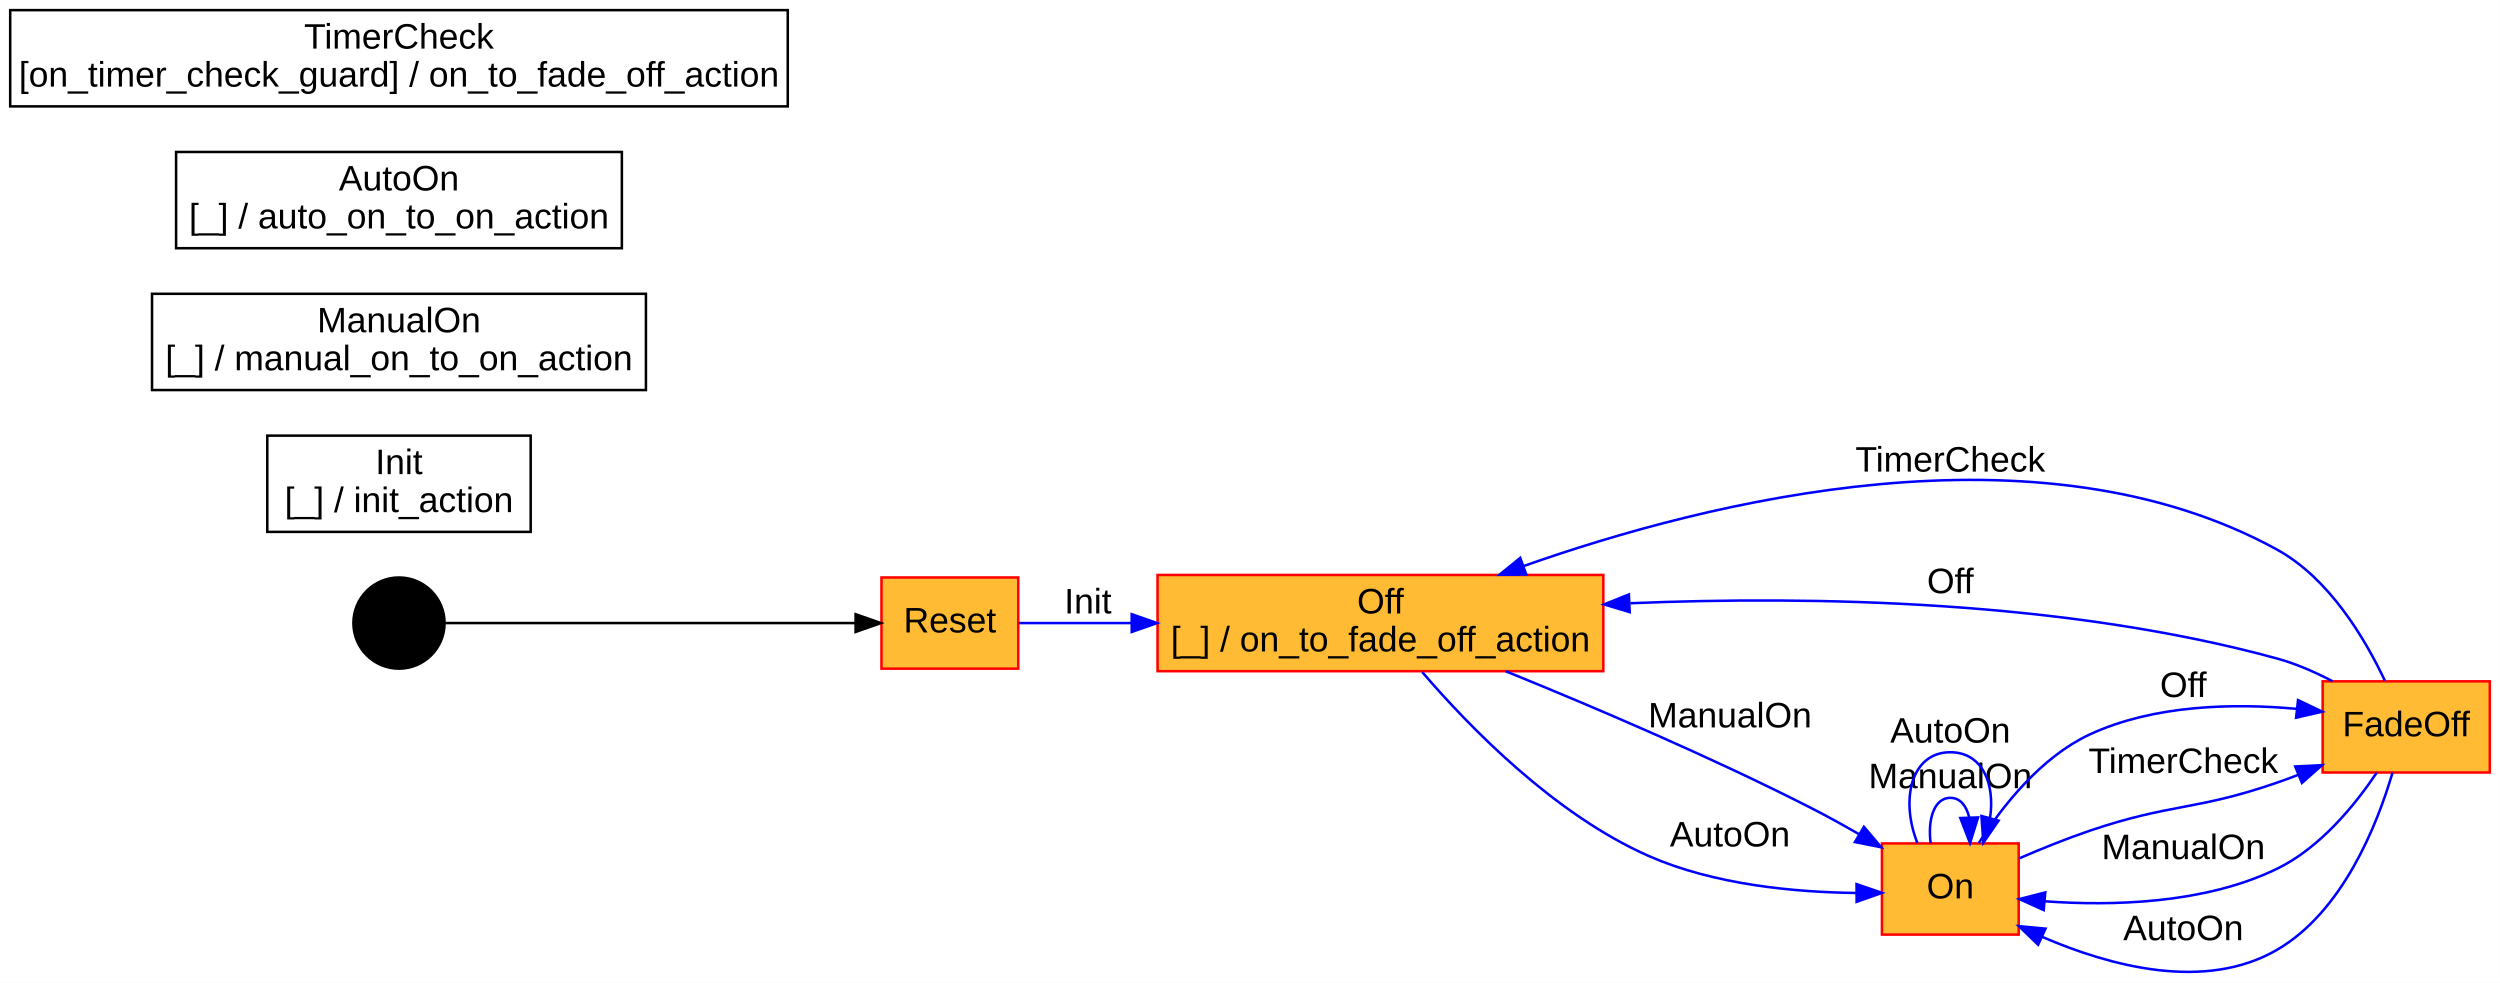
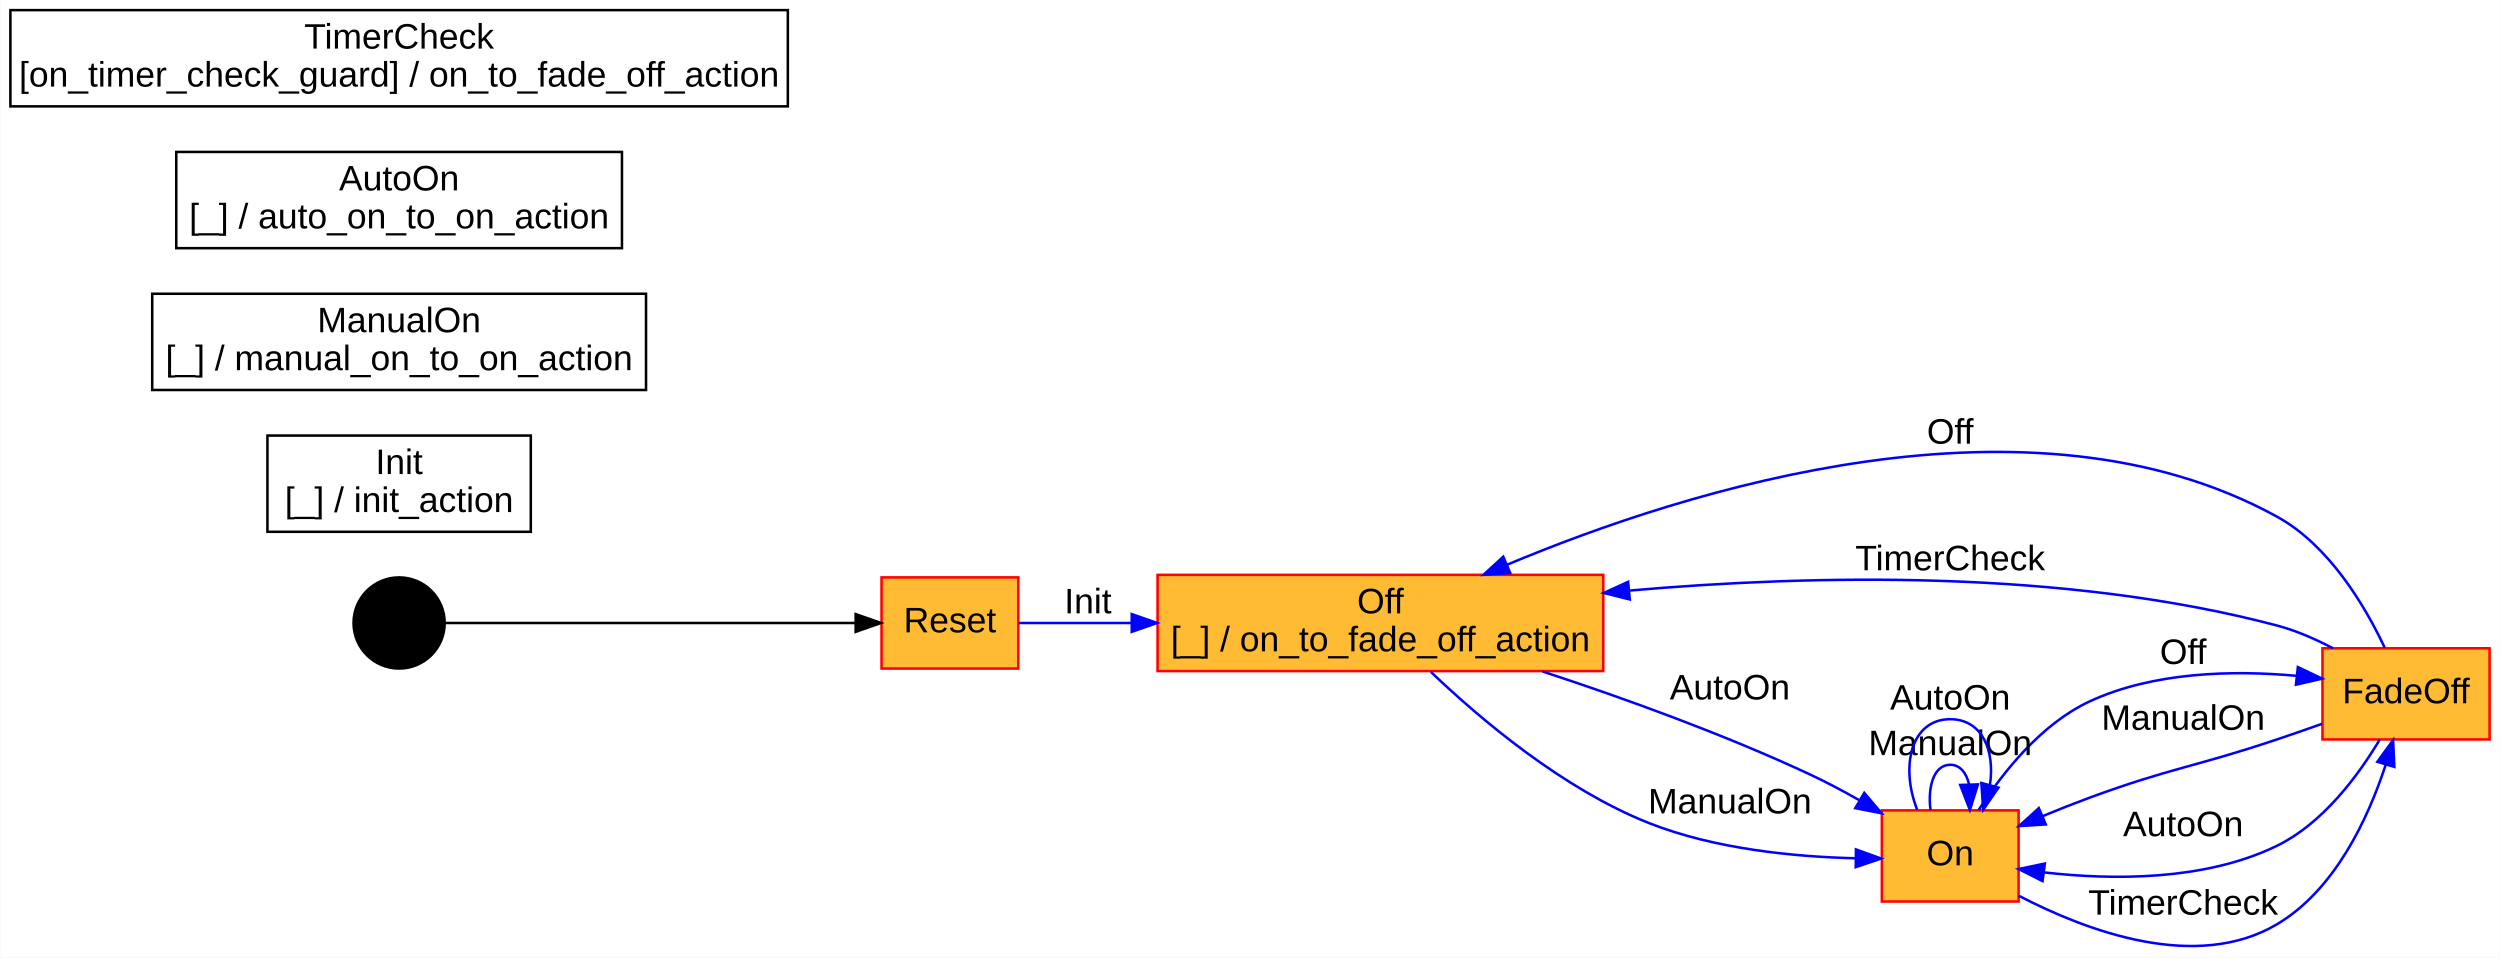
- <svg xmlns="http://www.w3.org/2000/svg" width="987pt" height="388pt" viewBox="0.00 0.00 987.00 388.02">
-   <g id="graph0" class="graph" transform="scale(1 1) rotate(0) translate(4 384.02)">
-     <polygon fill="white" stroke="transparent" points="-4,4 -4,-384.02 983,-384.02 983,4 -4,4" />
+ <svg xmlns="http://www.w3.org/2000/svg" width="987pt" height="378pt" viewBox="0.00 0.00 987.00 378.08">
+   <g id="graph0" class="graph" transform="scale(1 1) rotate(0) translate(4 374.08)">
+     <polygon fill="white" stroke="transparent" points="-4,4 -4,-374.08 983,-374.08 983,4 -4,4" />
    <g id="node1" class="node">
-       <ellipse fill="black" stroke="black" cx="153.5" cy="-138.02" rx="18" ry="18" />
-       <text text-anchor="middle" x="153.5" y="-134.32" font-family="Arial" font-size="14.00">s</text>
+       <ellipse fill="black" stroke="black" cx="153.5" cy="-128.08" rx="18" ry="18" />
+       <text text-anchor="middle" x="153.5" y="-124.38" font-family="Arial" font-size="14.00">s</text>
    </g>
    <g id="node2" class="node">
-       <polygon fill="#ffbb33" stroke="red" points="398,-156.02 344,-156.02 344,-120.02 398,-120.02 398,-156.02" />
-       <text text-anchor="middle" x="371" y="-134.32" font-family="Arial" font-size="14.00">Reset</text>
+       <polygon fill="#ffbb33" stroke="red" points="398,-146.08 344,-146.08 344,-110.08 398,-110.08 398,-146.08" />
+       <text text-anchor="middle" x="371" y="-124.38" font-family="Arial" font-size="14.00">Reset</text>
    </g>
    <g id="edge1" class="edge">
-       <path fill="none" stroke="black" d="M171.77,-138.02C206.78,-138.02 286.75,-138.02 333.72,-138.02" />
-       <polygon fill="black" stroke="black" points="333.78,-141.52 343.78,-138.02 333.78,-134.52 333.78,-141.52" />
+       <path fill="none" stroke="black" d="M171.77,-128.08C206.78,-128.08 286.75,-128.08 333.72,-128.08" />
+       <polygon fill="black" stroke="black" points="333.78,-131.58 343.78,-128.08 333.78,-124.58 333.78,-131.58" />
+     </g>
+     <g id="node4" class="node">
+       <polygon fill="#ffbb33" stroke="red" points="629,-147.08 453,-147.08 453,-109.08 629,-109.08 629,-147.08" />
+       <text text-anchor="middle" x="541" y="-131.88" font-family="Arial" font-size="14.00">Off</text>
+       <text text-anchor="middle" x="541" y="-116.88" font-family="Arial" font-size="14.00">[_] / on_to_fade_off_action</text>
+     </g>
+     <g id="edge2" class="edge">
+       <path fill="none" stroke="blue" d="M398.25,-128.08C410.63,-128.08 426.26,-128.08 442.57,-128.08" />
+       <polygon fill="blue" stroke="blue" points="442.8,-131.58 452.8,-128.08 442.8,-124.58 442.8,-131.58" />
+       <text text-anchor="middle" x="425.5" y="-131.88" font-family="Arial" font-size="14.00">Init</text>
+     </g>
+     <g id="node3" class="node">
+       <polygon fill="#ffbb33" stroke="red" points="979,-118.08 913,-118.08 913,-82.08 979,-82.08 979,-118.08" />
+       <text text-anchor="middle" x="946" y="-96.38" font-family="Arial" font-size="14.00">FadeOff</text>
+     </g>
+     <g id="edge3" class="edge">
+       <path fill="none" stroke="blue" d="M937.57,-118.32C929.7,-135.02 915.55,-158.79 895,-170.08 797.55,-223.62 662.43,-181 590.93,-151.05" />
+       <polygon fill="blue" stroke="blue" points="592.26,-147.81 581.69,-147.1 589.51,-154.25 592.26,-147.81" />
+       <text text-anchor="middle" x="766" y="-198.88" font-family="Arial" font-size="14.00">Off</text>
+     </g>
+     <g id="edge6" class="edge">
+       <path fill="none" stroke="blue" d="M917.15,-118.09C910.18,-121.75 902.53,-125.09 895,-127.08 810.86,-149.32 711.44,-147.19 639.58,-140.89" />
+       <polygon fill="blue" stroke="blue" points="639.47,-137.36 629.19,-139.93 638.82,-144.33 639.47,-137.36" />
+       <text text-anchor="middle" x="766" y="-148.88" font-family="Arial" font-size="14.00">TimerCheck</text>
    </g>
    <g id="node5" class="node">
-       <polygon fill="#ffbb33" stroke="red" points="629,-157.02 453,-157.02 453,-119.02 629,-119.02 629,-157.02" />
-       <text text-anchor="middle" x="541" y="-141.82" font-family="Arial" font-size="14.00">Off</text>
-       <text text-anchor="middle" x="541" y="-126.82" font-family="Arial" font-size="14.00">[_] / on_to_fade_off_action</text>
+       <polygon fill="#ffbb33" stroke="red" points="793,-54.08 739,-54.08 739,-18.08 793,-18.08 793,-54.08" />
+       <text text-anchor="middle" x="766" y="-32.38" font-family="Arial" font-size="14.00">On</text>
    </g>
-     <g id="edge2" class="edge">
-       <path fill="none" stroke="blue" d="M398.25,-138.02C410.63,-138.02 426.26,-138.02 442.57,-138.02" />
-       <polygon fill="blue" stroke="blue" points="442.8,-141.52 452.8,-138.02 442.8,-134.52 442.8,-141.52" />
-       <text text-anchor="middle" x="425.5" y="-141.82" font-family="Arial" font-size="14.00">Init</text>
+     <g id="edge4" class="edge">
+       <path fill="none" stroke="blue" d="M912.8,-88.25C906.89,-86.15 900.77,-84.01 895,-82.08 862.35,-71.13 853.33,-70.95 821,-59.08 814.97,-56.86 808.64,-54.35 802.52,-51.81" />
+       <polygon fill="blue" stroke="blue" points="803.73,-48.52 793.15,-47.85 801,-54.97 803.73,-48.52" />
+       <text text-anchor="middle" x="858" y="-85.88" font-family="Arial" font-size="14.00">ManualOn</text>
    </g>
-     <g id="node3" class="node">
-       <polygon fill="#ffbb33" stroke="red" points="793,-51.02 739,-51.02 739,-15.02 793,-15.02 793,-51.02" />
-       <text text-anchor="middle" x="766" y="-29.32" font-family="Arial" font-size="14.00">On</text>
+     <g id="edge5" class="edge">
+       <path fill="none" stroke="blue" d="M935.61,-82.03C927.12,-67.8 913.16,-48.93 895,-40.08 866.42,-26.14 829.82,-26.53 803.09,-29.58" />
+       <polygon fill="blue" stroke="blue" points="802.46,-26.14 793,-30.91 803.38,-33.08 802.46,-26.14" />
+       <text text-anchor="middle" x="858" y="-43.88" font-family="Arial" font-size="14.00">AutoOn</text>
+     </g>
+     <g id="edge7" class="edge">
+       <path fill="none" stroke="blue" d="M604.96,-108.95C637.26,-98.34 676.88,-84.06 711,-68.08 717.3,-65.13 723.81,-61.66 730.05,-58.11" />
+       <polygon fill="blue" stroke="blue" points="732.06,-60.99 738.91,-52.92 728.52,-54.95 732.06,-60.99" />
+       <text text-anchor="middle" x="679" y="-97.88" font-family="Arial" font-size="14.00">AutoOn</text>
+     </g>
+     <g id="edge8" class="edge">
+       <path fill="none" stroke="blue" d="M560.91,-108.76C580.54,-90.02 613.07,-62.53 647,-49.08 673.04,-38.76 704.68,-35.73 728.64,-35.16" />
+       <polygon fill="blue" stroke="blue" points="728.77,-38.66 738.73,-35.06 728.7,-31.66 728.77,-38.66" />
+       <text text-anchor="middle" x="679" y="-52.88" font-family="Arial" font-size="14.00">ManualOn</text>
+     </g>
+     <g id="edge10" class="edge">
+       <path fill="none" stroke="blue" d="M777.21,-54.19C786.53,-68.73 801.76,-88.13 821,-97.08 846.29,-108.83 877.72,-109.46 902.61,-107.22" />
+       <polygon fill="blue" stroke="blue" points="903.28,-110.66 912.84,-106.1 902.52,-103.7 903.28,-110.66" />
+       <text text-anchor="middle" x="858" y="-111.88" font-family="Arial" font-size="14.00">Off</text>
+     </g>
+     <g id="edge12" class="edge">
+       <path fill="none" stroke="blue" d="M793.04,-20.38C820.22,-6.23 863.24,9.71 895,-9.08 917.9,-22.63 931.02,-50.81 938.02,-72.24" />
+       <polygon fill="blue" stroke="blue" points="934.67,-73.26 940.9,-81.83 941.37,-71.25 934.67,-73.26" />
+       <text text-anchor="middle" x="858" y="-12.88" font-family="Arial" font-size="14.00">TimerCheck</text>
    </g>
    <g id="edge9" class="edge">
-       <path fill="none" stroke="blue" d="M758.22,-51.17C757.02,-60.56 759.62,-69.02 766,-69.02 769.89,-69.02 772.37,-65.88 773.45,-61.3" />
-       <polygon fill="blue" stroke="blue" points="776.95,-61.28 773.78,-51.17 769.95,-61.05 776.95,-61.28" />
-       <text text-anchor="middle" x="766" y="-72.82" font-family="Arial" font-size="14.00">ManualOn</text>
-     </g>
-     <g id="edge10" class="edge">
-       <path fill="none" stroke="blue" d="M752.96,-51.28C746.2,-68.42 750.55,-87.02 766,-87.02 778.56,-87.02 783.78,-74.74 781.67,-60.94" />
-       <polygon fill="blue" stroke="blue" points="785.04,-60.01 779.04,-51.28 778.29,-61.85 785.04,-60.01" />
-       <text text-anchor="middle" x="766" y="-90.82" font-family="Arial" font-size="14.00">AutoOn</text>
-     </g>
-     <g id="node4" class="node">
-       <polygon fill="#ffbb33" stroke="red" points="979,-115.02 913,-115.02 913,-79.02 979,-79.02 979,-115.02" />
-       <text text-anchor="middle" x="946" y="-93.32" font-family="Arial" font-size="14.00">FadeOff</text>
+       <path fill="none" stroke="blue" d="M758.22,-54.23C757.02,-63.62 759.62,-72.08 766,-72.08 769.89,-72.08 772.37,-68.94 773.45,-64.36" />
+       <polygon fill="blue" stroke="blue" points="776.95,-64.34 773.78,-54.23 769.95,-64.11 776.95,-64.34" />
+       <text text-anchor="middle" x="766" y="-75.88" font-family="Arial" font-size="14.00">ManualOn</text>
    </g>
    <g id="edge11" class="edge">
-       <path fill="none" stroke="blue" d="M777.21,-51.13C786.53,-65.67 801.76,-85.08 821,-94.02 846.29,-105.78 877.72,-106.41 902.61,-104.16" />
-       <polygon fill="blue" stroke="blue" points="903.28,-107.61 912.84,-103.04 902.52,-100.65 903.28,-107.61" />
-       <text text-anchor="middle" x="858" y="-108.82" font-family="Arial" font-size="14.00">Off</text>
-     </g>
-     <g id="edge12" class="edge">
-       <path fill="none" stroke="blue" d="M793.06,-45.06C801.83,-48.86 811.74,-52.88 821,-56.02 853.16,-66.93 862.91,-63.92 895,-75.02 897.73,-75.96 900.52,-77 903.31,-78.08" />
-       <polygon fill="blue" stroke="blue" points="902.18,-81.4 912.76,-81.92 904.82,-74.91 902.18,-81.4" />
-       <text text-anchor="middle" x="858" y="-78.82" font-family="Arial" font-size="14.00">TimerCheck</text>
-     </g>
-     <g id="edge6" class="edge">
-       <path fill="none" stroke="blue" d="M934.36,-78.95C925.59,-65.91 911.88,-49.22 895,-41.02 866.45,-27.15 829.99,-26.25 803.3,-28.17" />
-       <polygon fill="blue" stroke="blue" points="802.88,-24.7 793.23,-29.06 803.5,-31.67 802.88,-24.7" />
-       <text text-anchor="middle" x="858" y="-44.82" font-family="Arial" font-size="14.00">ManualOn</text>
-     </g>
-     <g id="edge7" class="edge">
-       <path fill="none" stroke="blue" d="M940.6,-78.99C934.4,-57.92 920.82,-24.05 895,-9.02 866.59,7.51 829.18,-2.47 802.14,-14.18" />
-       <polygon fill="blue" stroke="blue" points="800.67,-11.01 793.04,-18.36 803.59,-17.37 800.67,-11.01" />
-       <text text-anchor="middle" x="858" y="-12.82" font-family="Arial" font-size="14.00">AutoOn</text>
-     </g>
-     <g id="edge5" class="edge">
-       <path fill="none" stroke="blue" d="M937.57,-115.26C929.7,-131.96 915.55,-155.73 895,-167.02 800.74,-218.81 670.51,-186.3 597.46,-160.5" />
-       <polygon fill="blue" stroke="blue" points="598.57,-157.18 587.97,-157.08 596.19,-163.76 598.57,-157.18" />
-       <text text-anchor="middle" x="766" y="-197.82" font-family="Arial" font-size="14.00">TimerCheck</text>
-     </g>
-     <g id="edge8" class="edge">
-       <path fill="none" stroke="blue" d="M916.86,-115.08C909.96,-118.69 902.42,-121.99 895,-124.02 810.99,-147.03 711.56,-148.82 639.66,-145.85" />
-       <polygon fill="blue" stroke="blue" points="639.41,-142.34 629.26,-145.38 639.09,-149.33 639.41,-142.34" />
-       <text text-anchor="middle" x="766" y="-149.82" font-family="Arial" font-size="14.00">Off</text>
-     </g>
-     <g id="edge3" class="edge">
-       <path fill="none" stroke="blue" d="M590.46,-119C624.66,-105.12 671.28,-85.27 711,-65.02 717.2,-61.86 723.66,-58.29 729.87,-54.71" />
-       <polygon fill="blue" stroke="blue" points="731.89,-57.58 738.73,-49.49 728.34,-51.55 731.89,-57.58" />
-       <text text-anchor="middle" x="679" y="-96.82" font-family="Arial" font-size="14.00">ManualOn</text>
-     </g>
-     <g id="edge4" class="edge">
-       <path fill="none" stroke="blue" d="M557.48,-118.7C576.16,-96.92 609.73,-62.42 647,-46.02 672.8,-34.67 704.71,-31.73 728.84,-31.46" />
-       <polygon fill="blue" stroke="blue" points="728.98,-34.96 739,-31.5 729.01,-27.96 728.98,-34.96" />
-       <text text-anchor="middle" x="679" y="-49.82" font-family="Arial" font-size="14.00">AutoOn</text>
+       <path fill="none" stroke="blue" d="M752.96,-54.33C746.2,-71.48 750.55,-90.08 766,-90.08 778.56,-90.08 783.78,-77.8 781.67,-64" />
+       <polygon fill="blue" stroke="blue" points="785.04,-63.06 779.04,-54.33 778.29,-64.9 785.04,-63.06" />
+       <text text-anchor="middle" x="766" y="-93.88" font-family="Arial" font-size="14.00">AutoOn</text>
    </g>
    <g id="node6" class="node">
-       <polygon fill="none" stroke="black" points="205.5,-212.02 101.5,-212.02 101.5,-174.02 205.5,-174.02 205.5,-212.02" />
-       <text text-anchor="middle" x="153.5" y="-196.82" font-family="Arial" font-size="14.00">Init</text>
-       <text text-anchor="middle" x="153.5" y="-181.82" font-family="Arial" font-size="14.00">[_] / init_action</text>
+       <polygon fill="none" stroke="black" points="205.5,-202.08 101.5,-202.08 101.5,-164.08 205.5,-164.08 205.5,-202.08" />
+       <text text-anchor="middle" x="153.5" y="-186.88" font-family="Arial" font-size="14.00">Init</text>
+       <text text-anchor="middle" x="153.5" y="-171.88" font-family="Arial" font-size="14.00">[_] / init_action</text>
    </g>
    <g id="node7" class="node">
-       <polygon fill="none" stroke="black" points="251,-268.02 56,-268.02 56,-230.02 251,-230.02 251,-268.02" />
-       <text text-anchor="middle" x="153.5" y="-252.82" font-family="Arial" font-size="14.00">ManualOn</text>
-       <text text-anchor="middle" x="153.5" y="-237.82" font-family="Arial" font-size="14.00">[_] / manual_on_to_on_action</text>
+       <polygon fill="none" stroke="black" points="251,-258.08 56,-258.08 56,-220.08 251,-220.08 251,-258.08" />
+       <text text-anchor="middle" x="153.5" y="-242.88" font-family="Arial" font-size="14.00">ManualOn</text>
+       <text text-anchor="middle" x="153.5" y="-227.88" font-family="Arial" font-size="14.00">[_] / manual_on_to_on_action</text>
    </g>
    <g id="node8" class="node">
-       <polygon fill="none" stroke="black" points="241.5,-324.02 65.5,-324.02 65.5,-286.02 241.5,-286.02 241.5,-324.02" />
-       <text text-anchor="middle" x="153.5" y="-308.82" font-family="Arial" font-size="14.00">AutoOn</text>
-       <text text-anchor="middle" x="153.5" y="-293.82" font-family="Arial" font-size="14.00">[_] / auto_on_to_on_action</text>
+       <polygon fill="none" stroke="black" points="241.5,-314.08 65.5,-314.08 65.5,-276.08 241.5,-276.08 241.5,-314.08" />
+       <text text-anchor="middle" x="153.5" y="-298.88" font-family="Arial" font-size="14.00">AutoOn</text>
+       <text text-anchor="middle" x="153.5" y="-283.88" font-family="Arial" font-size="14.00">[_] / auto_on_to_on_action</text>
    </g>
    <g id="node9" class="node">
-       <polygon fill="none" stroke="black" points="307,-380.02 0,-380.02 0,-342.02 307,-342.02 307,-380.02" />
-       <text text-anchor="middle" x="153.5" y="-364.82" font-family="Arial" font-size="14.00">TimerCheck</text>
-       <text text-anchor="middle" x="153.5" y="-349.82" font-family="Arial" font-size="14.00">[on_timer_check_guard] / on_to_fade_off_action</text>
+       <polygon fill="none" stroke="black" points="307,-370.08 0,-370.08 0,-332.08 307,-332.08 307,-370.08" />
+       <text text-anchor="middle" x="153.5" y="-354.88" font-family="Arial" font-size="14.00">TimerCheck</text>
+       <text text-anchor="middle" x="153.5" y="-339.88" font-family="Arial" font-size="14.00">[on_timer_check_guard] / on_to_fade_off_action</text>
    </g>
  </g>
</svg>
